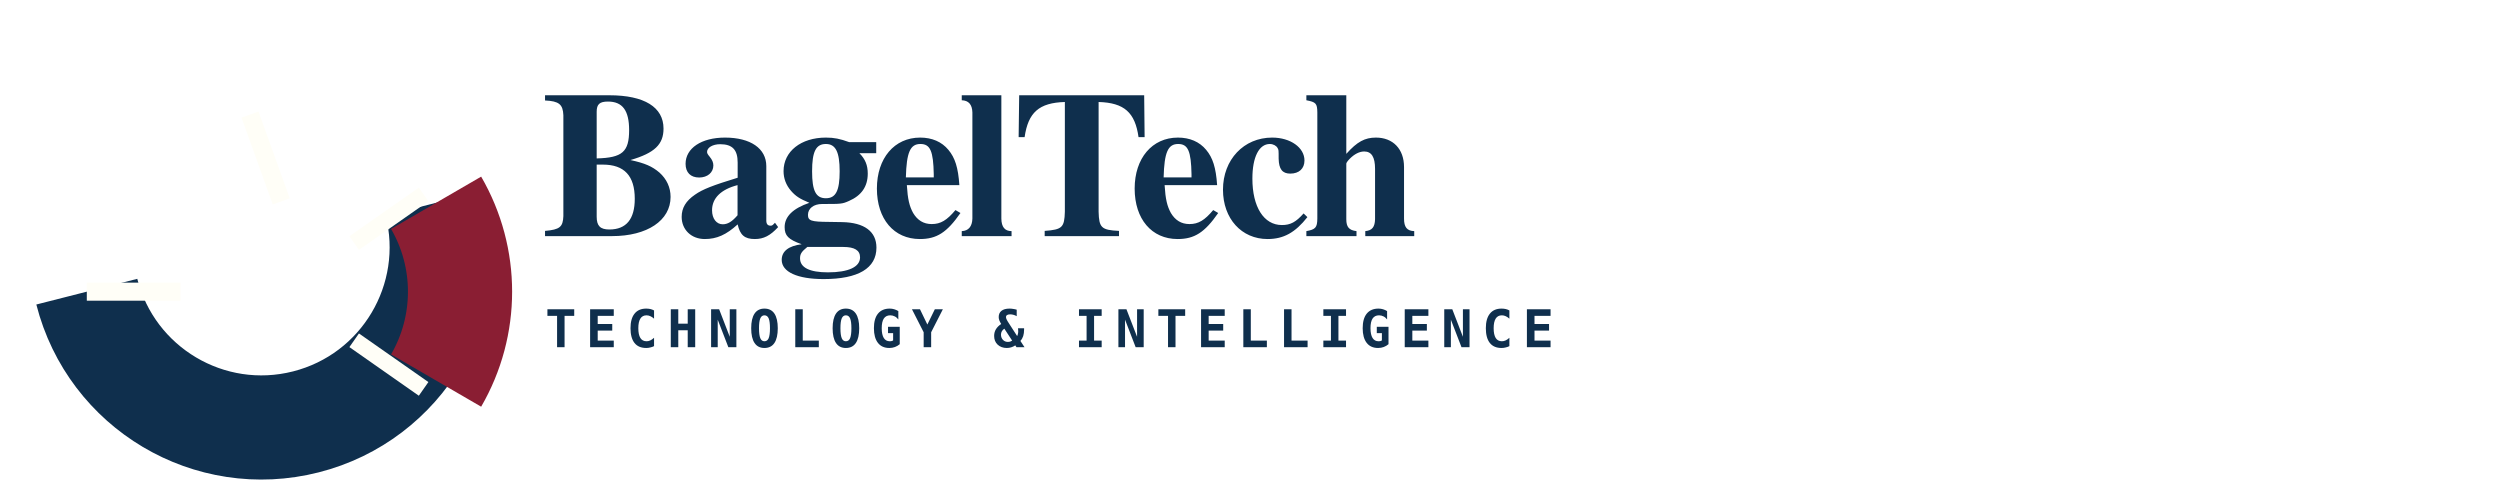
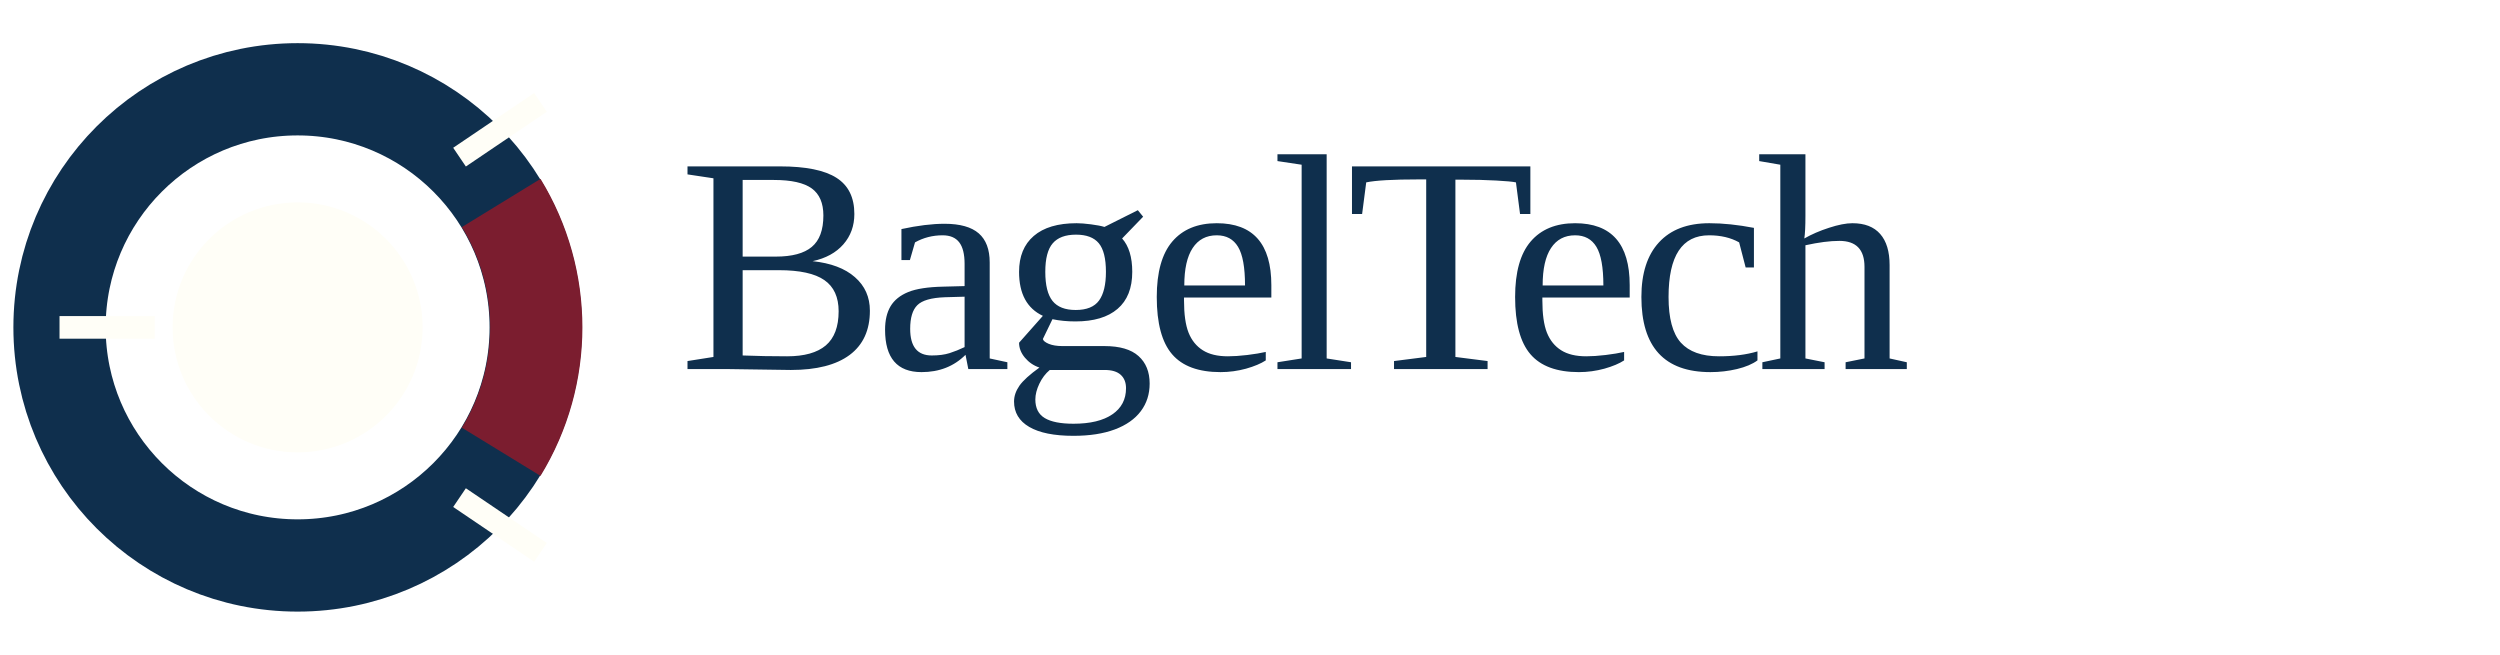
- <svg xmlns="http://www.w3.org/2000/svg" viewBox="0 0 360 72" role="img" aria-label="BagelTech logo">
-   <g transform="translate(0 6)">
-     <g fill="none" stroke-width="15" stroke-linecap="butt">
-       <path d="M 12.5 36 A 25.5 25.5 0 1 0 62.8 23.2" stroke="#0F2F4D" />
-       <path d="M 62.8 23.2 A 25.5 25.5 0 0 1 62.8 48.8" stroke="#8A1E33" />
-       <path d="M 36 10.5 L 40.5 23" stroke="#FFFEF7" stroke-width="2.6" />
-       <path d="M 12.5 36 L 26 36" stroke="#FFFEF7" stroke-width="2.6" />
-       <path d="M 61 22 L 51 29" stroke="#FFFEF7" stroke-width="2.4" />
-       <path d="M 61 50 L 51 43" stroke="#FFFEF7" stroke-width="2.4" />
+ <svg xmlns="http://www.w3.org/2000/svg" viewBox="0 0 420 110" role="img" aria-label="BagelTech logo">
+   <g transform="translate(4 9)">
+     <circle cx="46" cy="46" r="40" fill="none" stroke="#0F2F4D" stroke-width="15.5" />
+     <path d="M 80.2 66.9 A 40 40 0 0 0 80.2 25.1" fill="none" stroke="#7B1D2F" stroke-width="15.5" stroke-linecap="butt" />
+     <g stroke="#FFFEF7" stroke-width="3.8" stroke-linecap="butt">
+       <path d="M 6 46 H 22" />
+       <path d="M 73.2 17.4 L 86.8 8.2" />
+       <path d="M 73.2 74.6 L 86.8 83.8" />
    </g>
+     <circle cx="46" cy="46" r="21" fill="#FFFEF7" />
  </g>
-   <text x="78" y="34" fill="#0F2F4D" font-family="Georgia, Times, serif" font-size="30" font-weight="600" letter-spacing="-0.02em">BagelTech</text>
-   <text x="78.5" y="50" fill="#0F2F4D" font-family="IBM Plex Mono, monospace" font-size="7.5" font-weight="600" letter-spacing="0.18em">TECHNOLOGY &amp; INTELLIGENCE</text>
+   <text x="114" y="62" fill="#0F2F4D" font-family="Georgia, 'Times New Roman', serif" font-size="52" font-weight="500" letter-spacing="-0.035em">BagelTech</text>
</svg>
